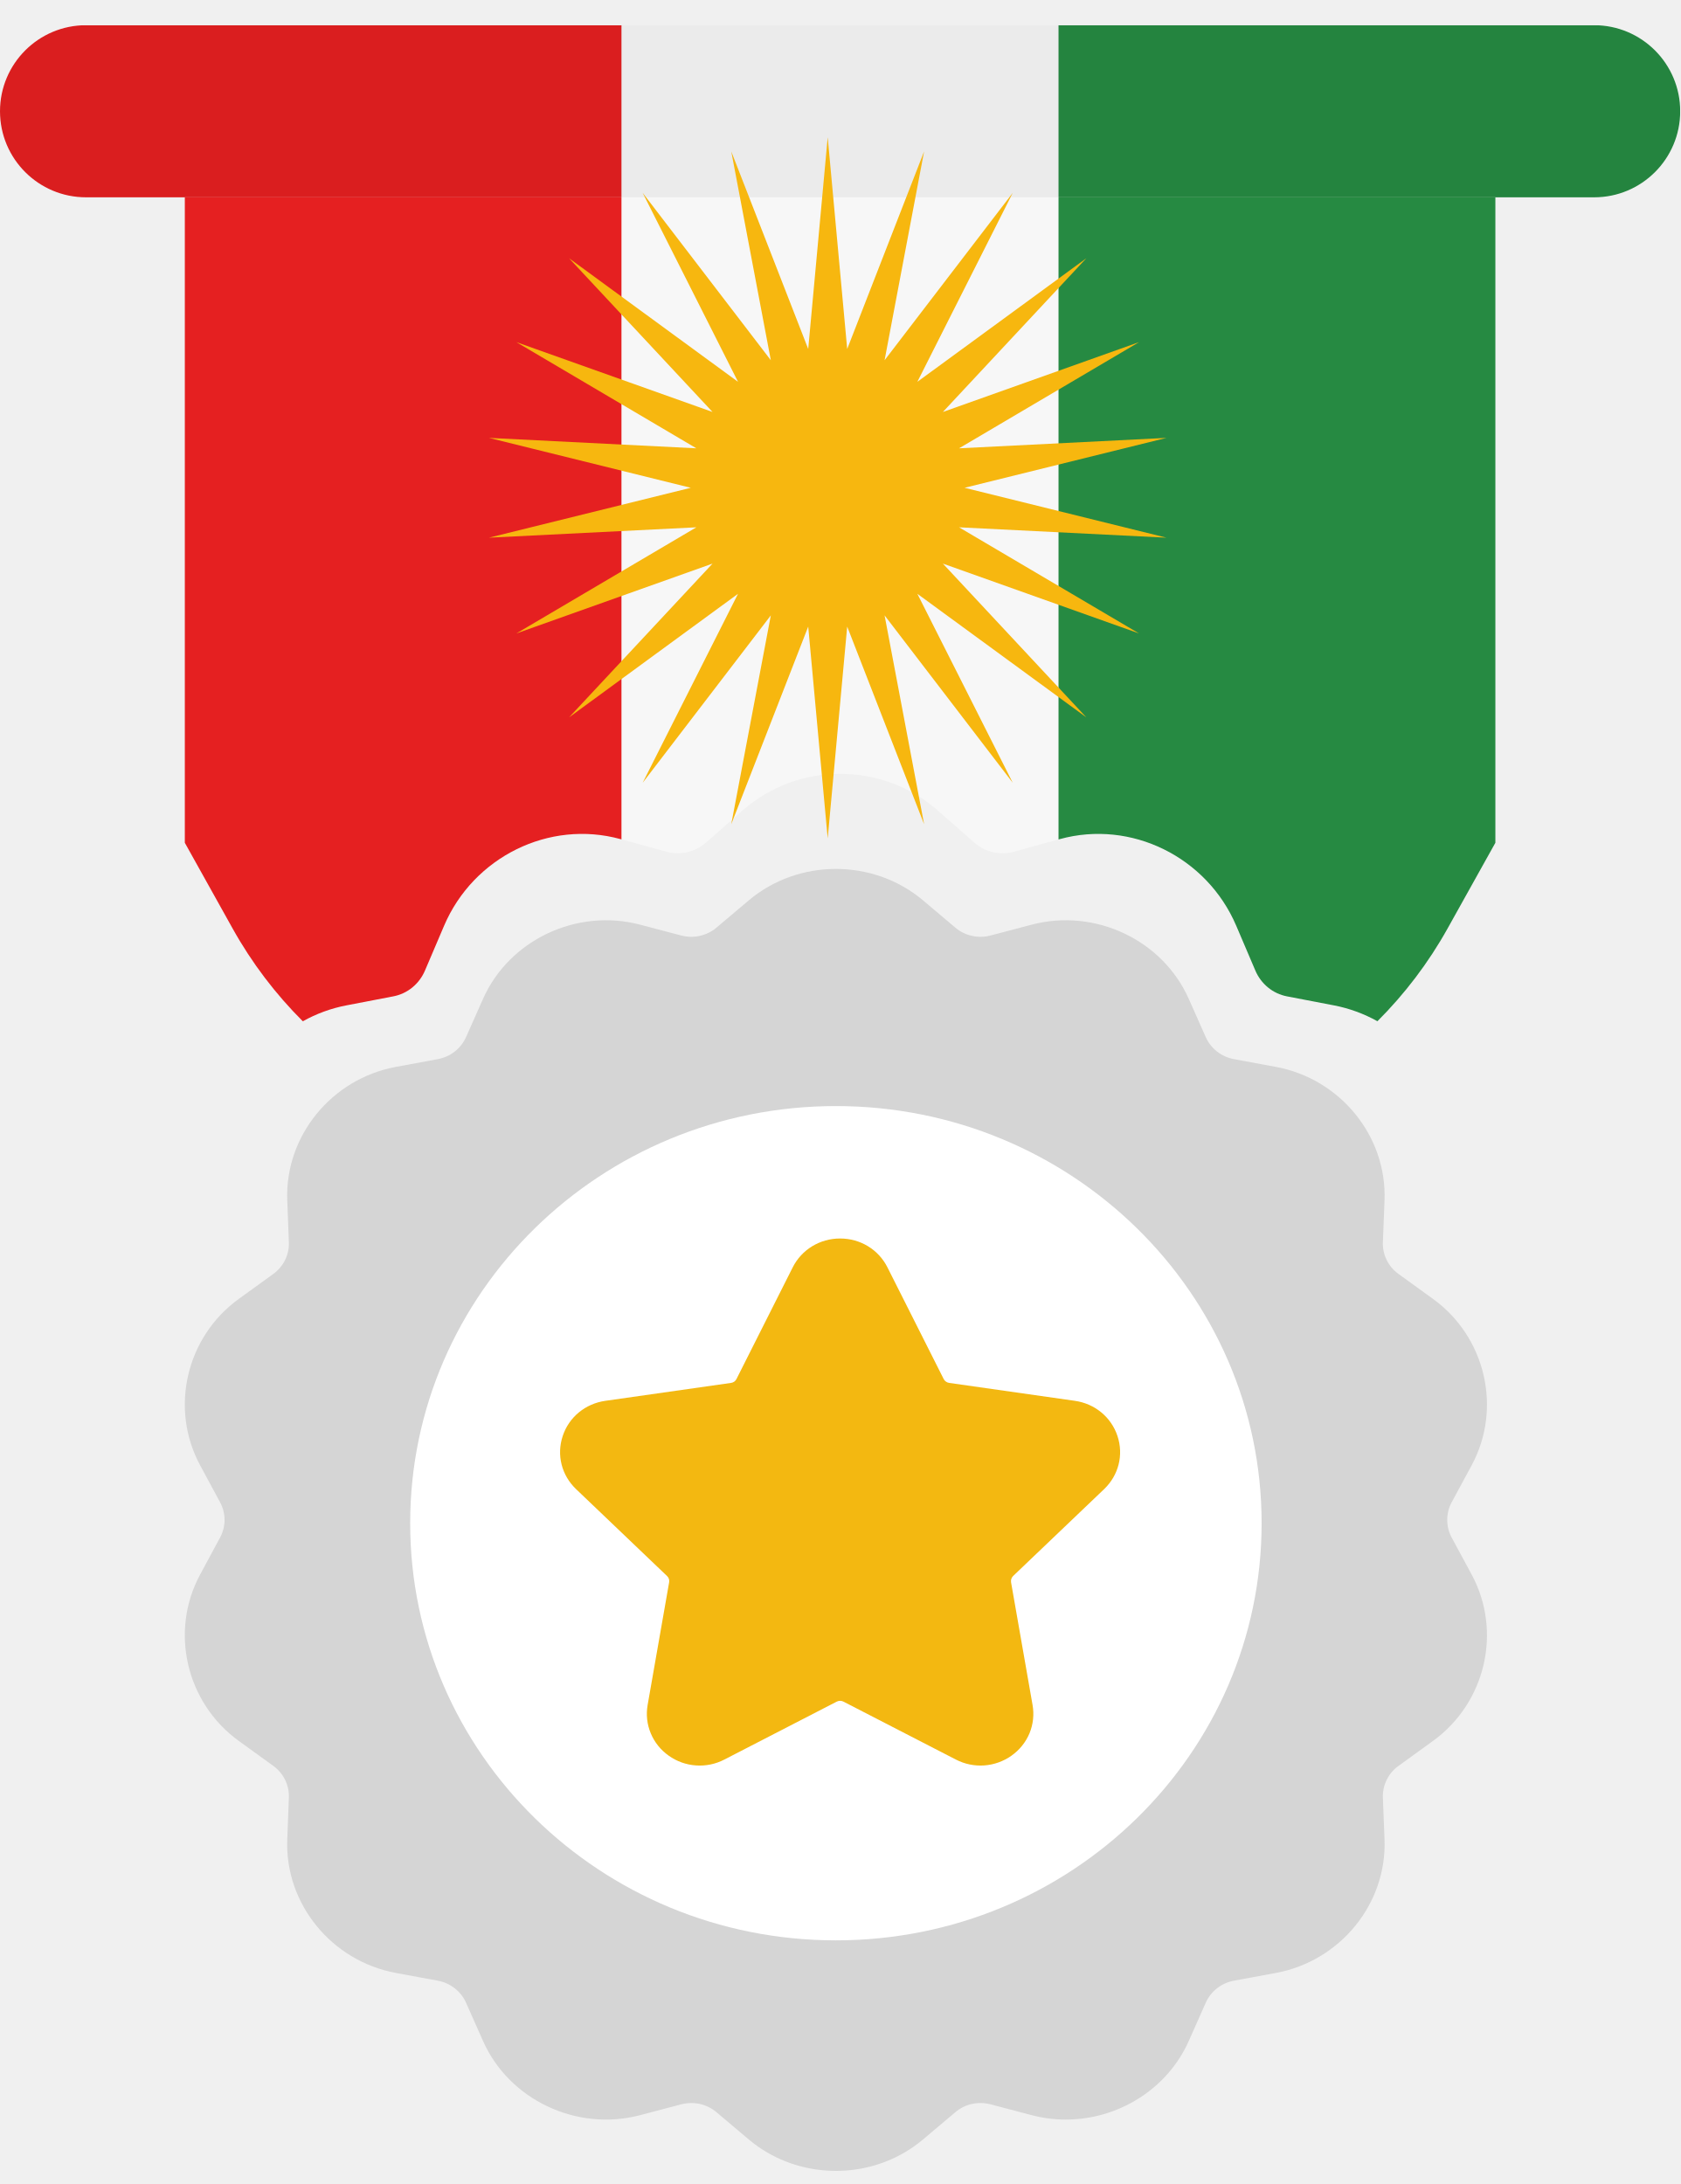
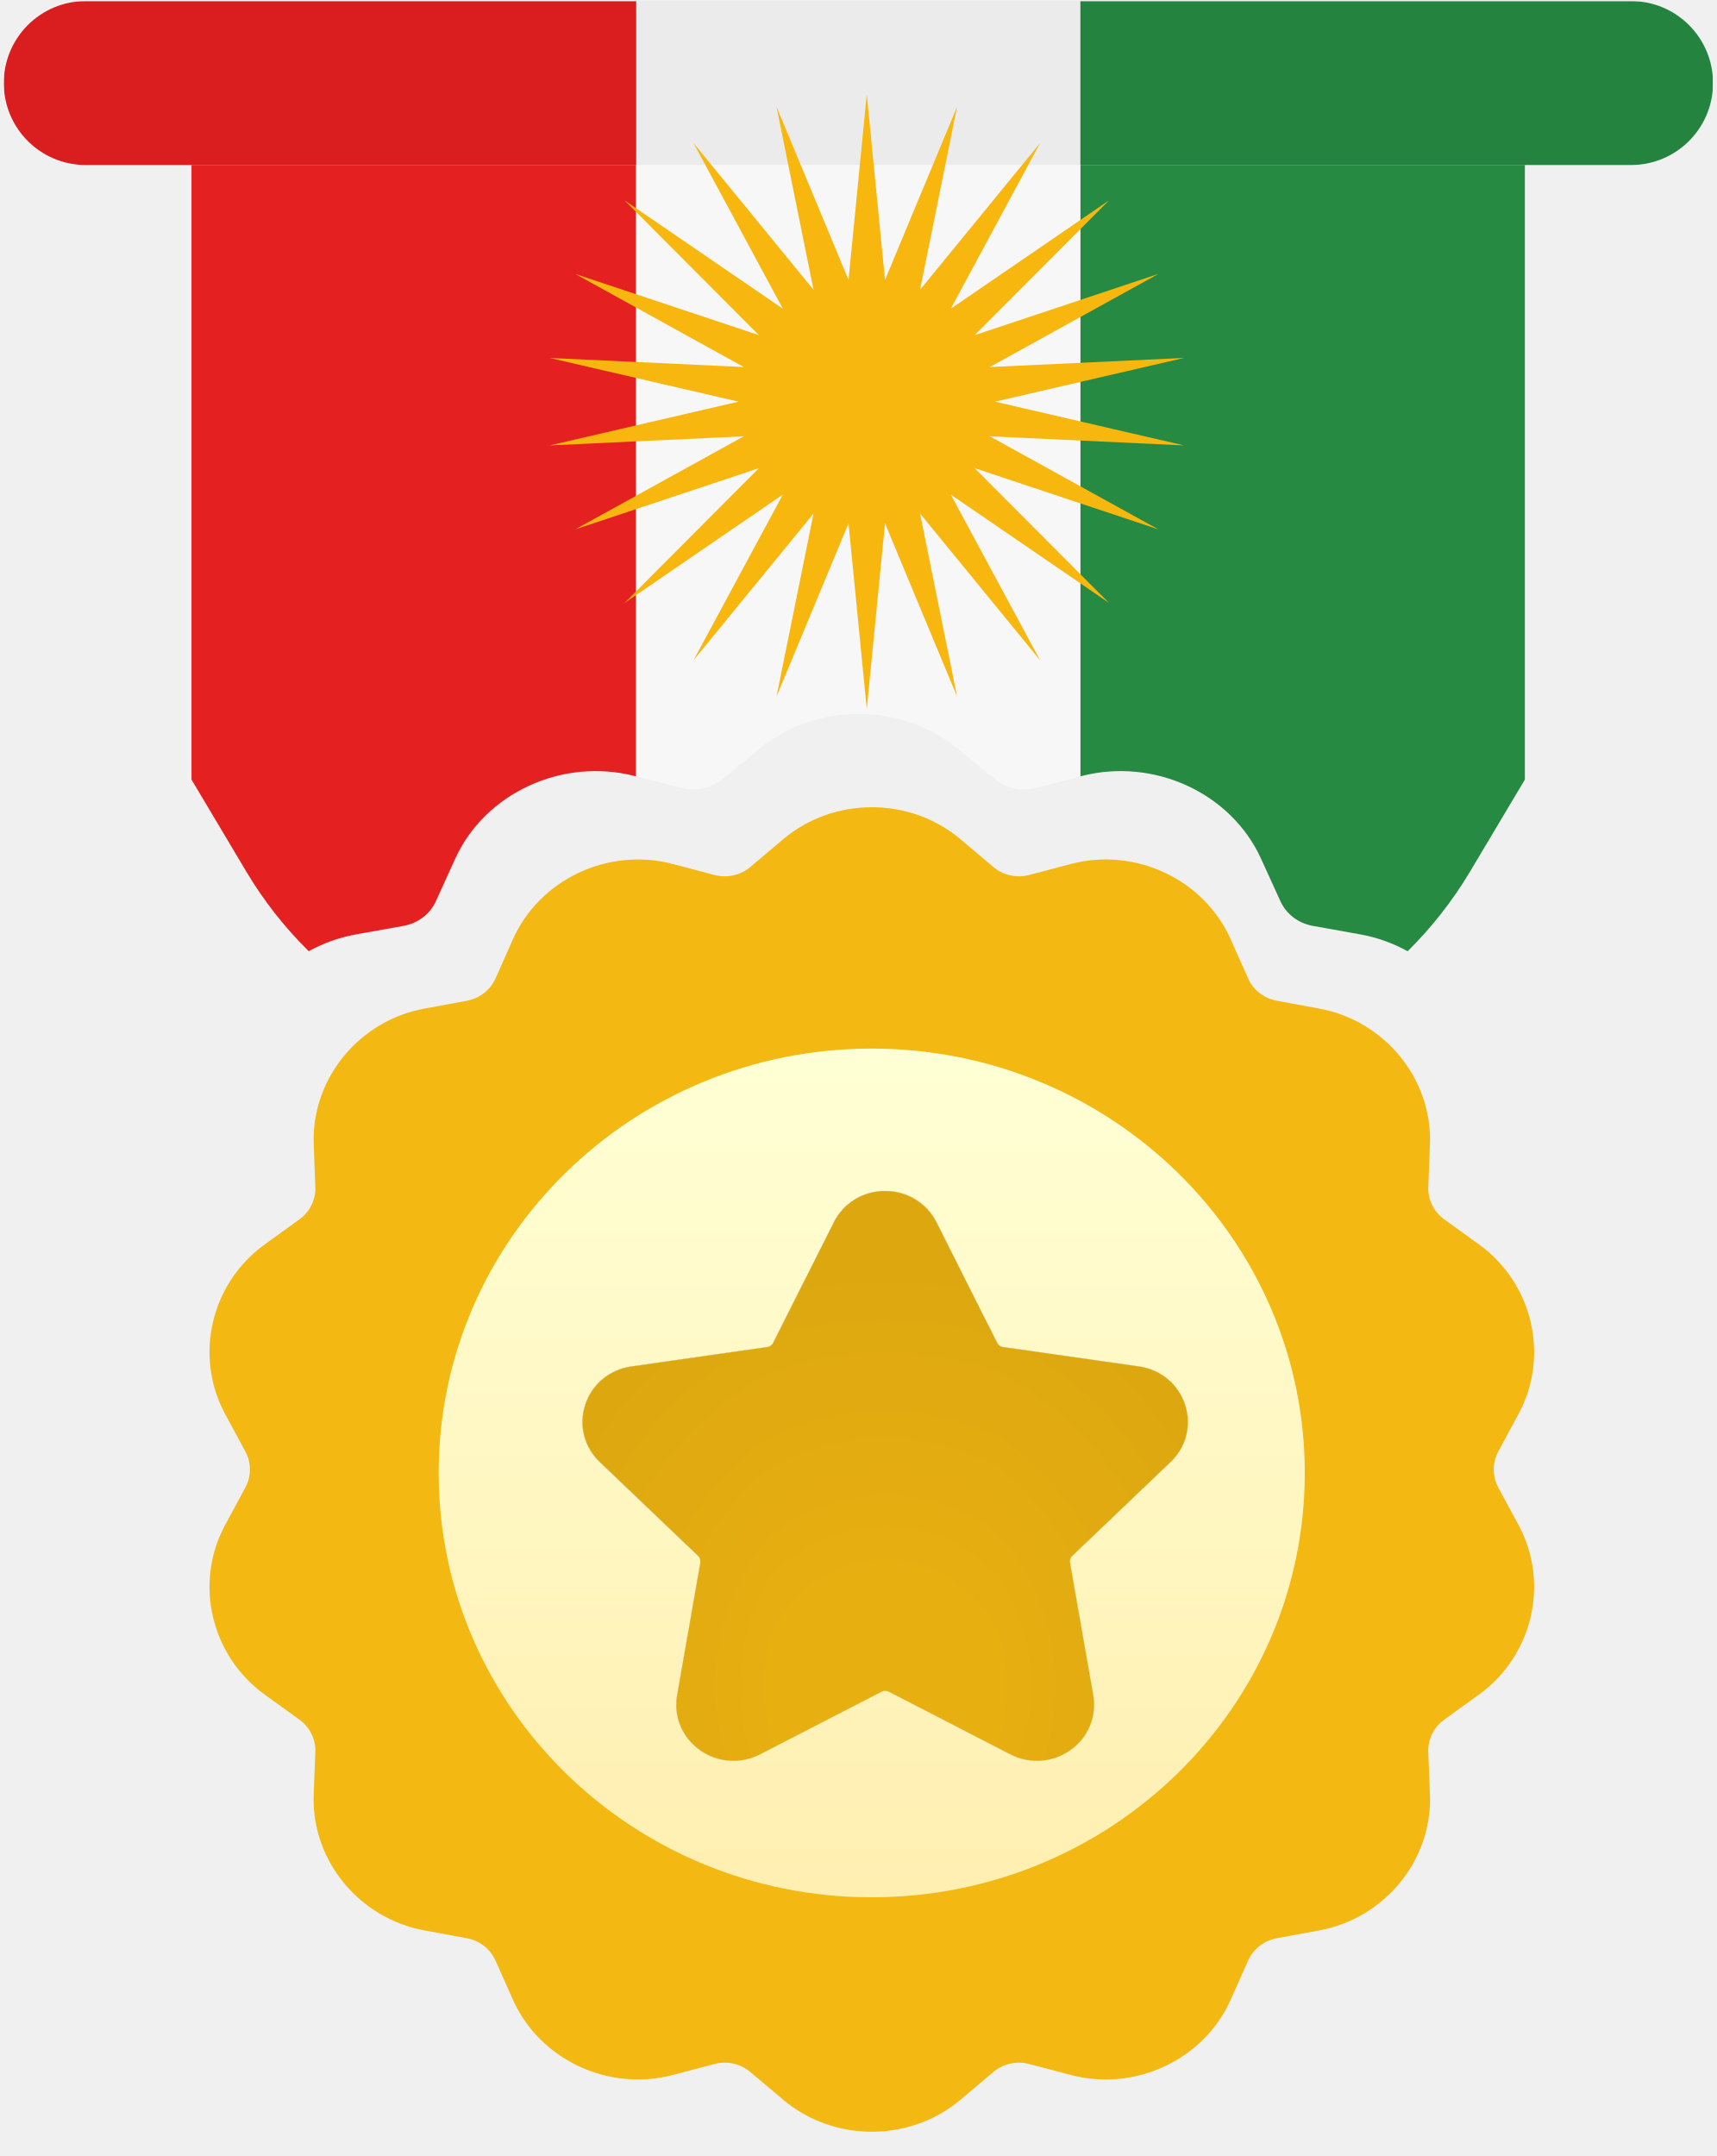
- <svg xmlns="http://www.w3.org/2000/svg" width="40" height="52" viewBox="0 0 40 52" fill="none">
-   <mask id="mask0_277_99881" style="mask-type:alpha" maskUnits="userSpaceOnUse" x="0" y="0" width="40" height="5">
-     <rect y="0.6" width="40" height="4.098" rx="2.049" fill="#F3B811" />
+ <svg xmlns="http://www.w3.org/2000/svg" width="43" height="54" viewBox="0 0 43 54" fill="none">
+   <mask id="mask0_3385_7412" style="mask-type:alpha" maskUnits="userSpaceOnUse" x="0" y="0" width="43" height="5">
+     <rect x="0.095" y="0.027" width="42.811" height="4.106" rx="2.053" fill="#F3B811" />
  </mask>
-   <g mask="url(#mask0_277_99881)">
-     <path d="M0 0.6H14.8V15.967V23.138H10.522C7.471 23.138 4.587 21.745 2.69 19.355L0 15.967V0.6Z" fill="#E52021" />
-     <rect x="14.8" y="0.6" width="10.4" height="22.538" fill="#F7F7F7" />
-     <path d="M25.2 0.6H40V15.967L37.311 19.355C35.414 21.745 32.529 23.138 29.478 23.138H25.2V15.967V0.6Z" fill="#268A42" />
-     <rect y="0.6" width="40" height="4.098" rx="2.049" fill="black" fill-opacity="0.05" />
+   <g mask="url(#mask0_3385_7412)">
+     <path d="M0.095 0.027H15.935V15.423V22.608H10.819C7.881 22.608 5.092 21.316 3.192 19.075L0.095 15.423V0.027Z" fill="#E52021" />
+     <rect x="15.94" y="0.027" width="11.131" height="22.58" fill="#F7F7F7" />
+     <path d="M27.06 0.027H42.9V15.423L39.803 19.075C37.903 21.316 35.114 22.608 32.176 22.608H27.06V15.423V0.027Z" fill="#268A42" />
+     <rect x="0.095" y="0.027" width="42.811" height="4.106" rx="2.053" fill="black" fill-opacity="0.05" />
  </g>
-   <path fill-rule="evenodd" clip-rule="evenodd" d="M14.8 4.699H4.4V20.066L5.539 22.109C5.997 22.93 6.561 23.67 7.209 24.316C7.527 24.139 7.874 24.009 8.244 23.938L9.363 23.723C9.529 23.691 9.684 23.619 9.815 23.512C9.946 23.405 10.05 23.266 10.117 23.109L10.572 22.042C11.272 20.401 13.076 19.513 14.769 19.978L14.8 19.986V4.699Z" fill="#E52021" />
-   <path fill-rule="evenodd" clip-rule="evenodd" d="M25.2 4.699H14.8V19.986L15.869 20.28C16.032 20.324 16.202 20.328 16.366 20.289C16.53 20.251 16.682 20.173 16.809 20.061L17.672 19.301C19 18.132 21.003 18.132 22.331 19.301L23.194 20.061C23.321 20.173 23.473 20.251 23.637 20.289C23.801 20.328 23.971 20.324 24.133 20.28L25.2 19.987V4.699Z" fill="#F7F7F7" />
-   <path fill-rule="evenodd" clip-rule="evenodd" d="M35.6 4.699H25.2V19.987L25.234 19.978C26.927 19.513 28.731 20.401 29.431 22.042L29.886 23.109C29.953 23.266 30.056 23.404 30.188 23.512C30.319 23.619 30.474 23.691 30.639 23.723L31.759 23.938C32.128 24.009 32.475 24.139 32.792 24.315C33.439 23.669 34.003 22.93 34.461 22.109L35.6 20.066V4.699Z" fill="#268A42" />
-   <path d="M19.705 3.267L20.169 8.309L22 3.605L21.059 8.577L24.11 4.592L21.839 9.091L25.863 6.148L22.447 9.809L27.117 8.146L22.832 10.674L27.77 10.426L22.964 11.614L27.77 12.802L22.832 12.555L27.117 15.082L22.447 13.419L25.863 17.081L21.839 14.138L24.11 18.637L21.059 14.652L22 19.624L20.169 14.919L19.705 19.962L19.241 14.919L17.409 19.624L18.351 14.652L15.3 18.637L17.57 14.138L13.547 17.081L16.963 13.419L12.293 15.082L16.578 12.555L11.64 12.802L16.445 11.614L11.64 10.426L16.578 10.674L12.293 8.146L16.963 9.809L13.547 6.148L17.57 9.091L15.3 4.592L18.351 8.577L17.409 3.605L19.241 8.309L19.705 3.267Z" fill="#F7B70F" />
-   <path fill-rule="evenodd" clip-rule="evenodd" d="M34.56 36.609C34.49 36.48 34.454 36.335 34.454 36.188C34.454 36.042 34.49 35.897 34.56 35.768L35.035 34.889C35.766 33.536 35.369 31.831 34.112 30.924L33.295 30.333C33.174 30.246 33.077 30.132 33.012 30C32.947 29.868 32.916 29.722 32.922 29.575L32.961 28.581C33.02 27.052 31.908 25.685 30.373 25.402L29.376 25.217C29.229 25.19 29.091 25.128 28.974 25.037C28.857 24.945 28.765 24.827 28.705 24.693L28.3 23.781C27.676 22.378 26.069 21.619 24.561 22.016L23.581 22.274C23.436 22.312 23.284 22.315 23.138 22.282C22.992 22.25 22.857 22.183 22.744 22.087L21.975 21.438C20.792 20.439 19.008 20.439 17.825 21.438L17.056 22.087C16.943 22.183 16.807 22.25 16.661 22.282C16.515 22.315 16.364 22.312 16.219 22.274L15.239 22.016C13.731 21.619 12.124 22.378 11.5 23.781L11.095 24.693C11.035 24.827 10.943 24.945 10.826 25.037C10.709 25.128 10.571 25.19 10.424 25.217L9.426 25.402C7.892 25.685 6.779 27.052 6.839 28.581L6.877 29.575C6.883 29.722 6.852 29.868 6.787 30C6.722 30.132 6.625 30.246 6.505 30.333L5.688 30.924C4.431 31.831 4.034 33.536 4.765 34.889L5.239 35.768C5.309 35.897 5.346 36.042 5.346 36.188C5.346 36.335 5.309 36.48 5.239 36.609L4.765 37.488C4.034 38.841 4.431 40.545 5.688 41.453L6.505 42.044C6.625 42.13 6.722 42.245 6.787 42.377C6.852 42.509 6.883 42.655 6.877 42.802L6.839 43.796C6.779 45.325 7.892 46.692 9.426 46.975L9.949 47.072L9.949 47.072L10.423 47.159C10.57 47.187 10.709 47.248 10.825 47.34C10.943 47.431 11.035 47.55 11.095 47.684L11.5 48.596C12.123 49.999 13.731 50.758 15.239 50.361L16.219 50.103C16.363 50.065 16.515 50.062 16.661 50.094C16.807 50.127 16.943 50.194 17.056 50.29L17.825 50.939C17.889 50.993 17.955 51.044 18.023 51.092L18.023 51.093L18.023 51.093C18.578 51.489 19.239 51.688 19.9 51.688C20.551 51.688 21.202 51.496 21.751 51.111L21.751 51.111C21.828 51.057 21.903 51 21.975 50.939L22.744 50.29C22.857 50.194 22.992 50.127 23.138 50.094C23.284 50.062 23.436 50.065 23.581 50.103L24.561 50.361C24.831 50.432 25.103 50.466 25.373 50.466C26.612 50.466 27.788 49.748 28.3 48.596L28.705 47.684C28.765 47.55 28.857 47.431 28.974 47.34C29.091 47.248 29.229 47.187 29.376 47.159L29.818 47.078L29.818 47.078L29.818 47.078L30.374 46.975C31.908 46.692 33.02 45.325 32.961 43.795L32.922 42.802C32.917 42.655 32.947 42.509 33.013 42.377C33.077 42.245 33.174 42.13 33.295 42.044L34.112 41.453C35.369 40.545 35.766 38.841 35.035 37.488L34.56 36.609Z" fill="#D5D5D5" />
-   <ellipse cx="19.9" cy="36.267" rx="10.135" ry="9.932" fill="white" />
-   <path d="M26.286 35.455C26.631 35.125 26.753 34.642 26.604 34.192C26.455 33.742 26.066 33.421 25.59 33.353L22.595 32.926C22.567 32.922 22.541 32.911 22.519 32.895C22.496 32.88 22.478 32.858 22.466 32.834L21.127 30.175C20.914 29.751 20.482 29.488 20 29.488C19.518 29.488 19.085 29.752 18.872 30.175L17.533 32.834C17.521 32.858 17.503 32.88 17.481 32.896C17.458 32.912 17.432 32.922 17.405 32.926L14.411 33.353C13.934 33.421 13.544 33.742 13.396 34.192C13.247 34.642 13.369 35.125 13.714 35.455L15.88 37.524C15.922 37.563 15.939 37.619 15.93 37.673L15.418 40.595C15.378 40.822 15.403 41.055 15.492 41.268C15.58 41.482 15.728 41.666 15.919 41.801C16.108 41.937 16.333 42.018 16.567 42.034C16.801 42.051 17.035 42.003 17.243 41.895L19.92 40.515C19.945 40.502 19.973 40.496 20 40.496C20.028 40.496 20.056 40.502 20.08 40.515L22.758 41.895C22.965 42.002 23.2 42.051 23.433 42.034C23.667 42.017 23.892 41.936 24.081 41.801C24.272 41.666 24.42 41.482 24.509 41.269C24.597 41.055 24.622 40.822 24.582 40.595L24.07 37.673C24.066 37.646 24.068 37.619 24.076 37.593C24.085 37.567 24.1 37.544 24.119 37.524L26.286 35.455Z" fill="#F3B811" />
+   <path d="M15.928 19.444L15.895 19.436C14.083 18.971 12.152 19.861 11.403 21.505L10.917 22.573C10.845 22.731 10.734 22.869 10.594 22.977C10.453 23.084 10.287 23.157 10.11 23.189L8.912 23.404C8.488 23.481 8.092 23.627 7.732 23.824C7.136 23.235 6.608 22.568 6.169 21.83L4.797 19.526V4.131H15.928V19.444Z" fill="#E52021" />
+   <path d="M27.068 19.445L25.927 19.739C25.754 19.784 25.571 19.787 25.396 19.749C25.221 19.711 25.058 19.632 24.922 19.52L23.999 18.759C22.578 17.588 20.433 17.588 19.012 18.759L18.088 19.52C17.952 19.632 17.79 19.711 17.615 19.749C17.44 19.787 17.257 19.784 17.084 19.739L15.937 19.444V4.131H27.068V19.445Z" fill="#F7F7F7" />
+   <path d="M38.193 19.526L36.82 21.83C36.38 22.568 35.853 23.236 35.257 23.825C34.897 23.627 34.501 23.481 34.076 23.404L32.878 23.189C32.701 23.157 32.535 23.084 32.394 22.977C32.254 22.869 32.143 22.731 32.071 22.573L31.584 21.505C30.835 19.86 28.904 18.971 27.092 19.436L27.062 19.443V4.131H38.193V19.526Z" fill="#268A42" />
+   <path d="M21.71 2.362L22.167 7.012L23.972 2.674L23.044 7.259L26.05 3.584L23.813 7.733L27.777 5.019L24.411 8.395L29.012 6.862L24.791 9.193L29.656 8.965L24.921 10.06L29.656 11.156L24.791 10.928L29.012 13.258L24.411 11.725L27.777 15.101L23.813 12.387L26.05 16.536L23.044 12.861L23.972 17.446L22.167 13.108L21.71 17.758L21.253 13.108L19.449 17.446L20.377 12.861L17.371 16.536L19.608 12.387L15.644 15.101L19.009 11.725L14.409 13.258L18.63 10.928L13.765 11.156L18.5 10.06L13.765 8.965L18.63 9.193L14.409 6.862L19.009 8.395L15.644 5.019L19.608 7.733L17.371 3.584L20.377 7.259L19.449 2.674L21.253 7.012L21.71 2.362Z" fill="#F7B70F" />
+   <path fill-rule="evenodd" clip-rule="evenodd" d="M37.527 37.256C37.452 37.117 37.413 36.962 37.413 36.806C37.413 36.648 37.452 36.494 37.527 36.355L38.035 35.414C38.817 33.967 38.392 32.143 37.047 31.171L36.173 30.54C36.044 30.447 35.94 30.324 35.87 30.183C35.801 30.041 35.768 29.886 35.774 29.729L35.815 28.665C35.879 27.029 34.688 25.566 33.046 25.262L31.979 25.065C31.821 25.036 31.674 24.97 31.548 24.872C31.423 24.774 31.324 24.648 31.26 24.504L30.826 23.528C30.159 22.026 28.439 21.214 26.825 21.639L25.776 21.916C25.621 21.956 25.459 21.959 25.302 21.924C25.146 21.89 25.001 21.818 24.88 21.715L24.057 21.02C22.791 19.951 20.882 19.951 19.616 21.02L18.793 21.715C18.672 21.818 18.526 21.89 18.37 21.924C18.214 21.959 18.052 21.956 17.897 21.916L16.848 21.639C15.234 21.215 13.514 22.026 12.846 23.528L12.413 24.504C12.349 24.648 12.25 24.774 12.125 24.872C11.999 24.97 11.852 25.036 11.694 25.065L10.627 25.262C8.985 25.566 7.794 27.029 7.858 28.665L7.899 29.729C7.905 29.886 7.872 30.041 7.802 30.183C7.733 30.324 7.629 30.447 7.5 30.54L6.626 31.172C5.281 32.143 4.856 33.967 5.638 35.415L6.146 36.355C6.221 36.494 6.26 36.649 6.26 36.806C6.26 36.962 6.221 37.117 6.146 37.256L5.638 38.197C4.856 39.644 5.281 41.468 6.626 42.44L7.5 43.071C7.629 43.164 7.733 43.287 7.802 43.428C7.872 43.57 7.905 43.726 7.899 43.883L7.857 44.946C7.794 46.583 8.984 48.045 10.627 48.349L11.186 48.452L11.187 48.452L11.694 48.546C11.851 48.575 11.999 48.641 12.124 48.739C12.25 48.837 12.348 48.963 12.412 49.107L12.846 50.083C13.514 51.584 15.234 52.396 16.848 51.971L17.897 51.695C18.052 51.654 18.214 51.651 18.37 51.686C18.526 51.721 18.671 51.793 18.793 51.896L19.616 52.59C19.684 52.648 19.755 52.703 19.827 52.755L19.827 52.755L19.828 52.755C20.421 53.179 21.129 53.392 21.836 53.392C22.533 53.392 23.23 53.186 23.818 52.775L23.818 52.774C23.9 52.717 23.98 52.655 24.057 52.59L24.88 51.896C25.001 51.793 25.146 51.721 25.302 51.686C25.459 51.651 25.621 51.654 25.776 51.695L26.825 51.971C27.114 52.047 27.405 52.084 27.694 52.084C29.02 52.084 30.278 51.316 30.826 50.083L31.26 49.107C31.324 48.963 31.423 48.837 31.548 48.739C31.673 48.641 31.821 48.575 31.979 48.546L32.451 48.459L32.451 48.459L32.451 48.459L33.046 48.349C34.688 48.045 35.879 46.583 35.815 44.946L35.774 43.882C35.768 43.726 35.801 43.57 35.87 43.428C35.94 43.287 36.044 43.164 36.173 43.071L37.047 42.44C38.392 41.468 38.817 39.644 38.035 38.197L37.527 37.256Z" fill="#F3B811" />
+   <ellipse cx="21.834" cy="36.892" rx="10.847" ry="10.629" fill="url(#paint0_linear_3385_7412)" />
+   <g filter="url(#filter0_i_3385_7412)">
+     <path d="M29.318 36.616C29.711 36.241 29.85 35.691 29.68 35.18C29.511 34.668 29.069 34.303 28.527 34.226L25.121 33.74C25.09 33.736 25.06 33.724 25.035 33.706C25.009 33.687 24.989 33.663 24.975 33.636L23.453 30.612C23.21 30.131 22.718 29.831 22.17 29.831C21.622 29.831 21.131 30.131 20.888 30.612L19.366 33.636C19.352 33.663 19.331 33.688 19.306 33.706C19.281 33.724 19.251 33.736 19.22 33.74L15.816 34.226C15.273 34.303 14.83 34.668 14.661 35.18C14.492 35.691 14.631 36.241 15.023 36.616L17.487 38.969C17.533 39.013 17.553 39.077 17.543 39.138L16.961 42.461C16.915 42.718 16.944 42.984 17.044 43.226C17.145 43.469 17.313 43.678 17.53 43.831C17.745 43.986 18.001 44.078 18.267 44.097C18.533 44.116 18.799 44.061 19.035 43.939L22.08 42.37C22.108 42.355 22.139 42.348 22.171 42.348C22.203 42.348 22.234 42.355 22.262 42.37L25.307 43.939C25.543 44.061 25.809 44.116 26.075 44.097C26.341 44.078 26.596 43.986 26.811 43.831C27.028 43.678 27.197 43.469 27.297 43.226C27.398 42.984 27.427 42.718 27.381 42.461L26.799 39.138C26.794 39.108 26.796 39.076 26.806 39.047C26.816 39.017 26.832 38.991 26.855 38.969L29.318 36.616Z" fill="#F3B811" />
+   </g>
+   <defs>
+     <filter id="filter0_i_3385_7412" x="14.59" y="29.831" width="15.161" height="19.27" filterUnits="userSpaceOnUse" color-interpolation-filters="sRGB">
+       <feFlood flood-opacity="0" result="BackgroundImageFix" />
+       <feBlend mode="normal" in="SourceGraphic" in2="BackgroundImageFix" result="shape" />
+       <feColorMatrix in="SourceAlpha" type="matrix" values="0 0 0 0 0 0 0 0 0 0 0 0 0 0 0 0 0 0 127 0" result="hardAlpha" />
+       <feOffset dy="5" />
+       <feGaussianBlur stdDeviation="5" />
+       <feComposite in2="hardAlpha" operator="arithmetic" k2="-1" k3="1" />
+       <feColorMatrix type="matrix" values="0 0 0 0 0 0 0 0 0 0 0 0 0 0 0 0 0 0 0.1 0" />
+       <feBlend mode="normal" in2="shape" result="effect1_innerShadow_3385_7412" />
+     </filter>
+     <linearGradient id="paint0_linear_3385_7412" x1="21.814" y1="60.669" x2="21.814" y2="26.263" gradientUnits="userSpaceOnUse">
+       <stop stop-color="#FFE59A" />
+       <stop offset="1" stop-color="#FFFFD5" />
+     </linearGradient>
+   </defs>
</svg>
